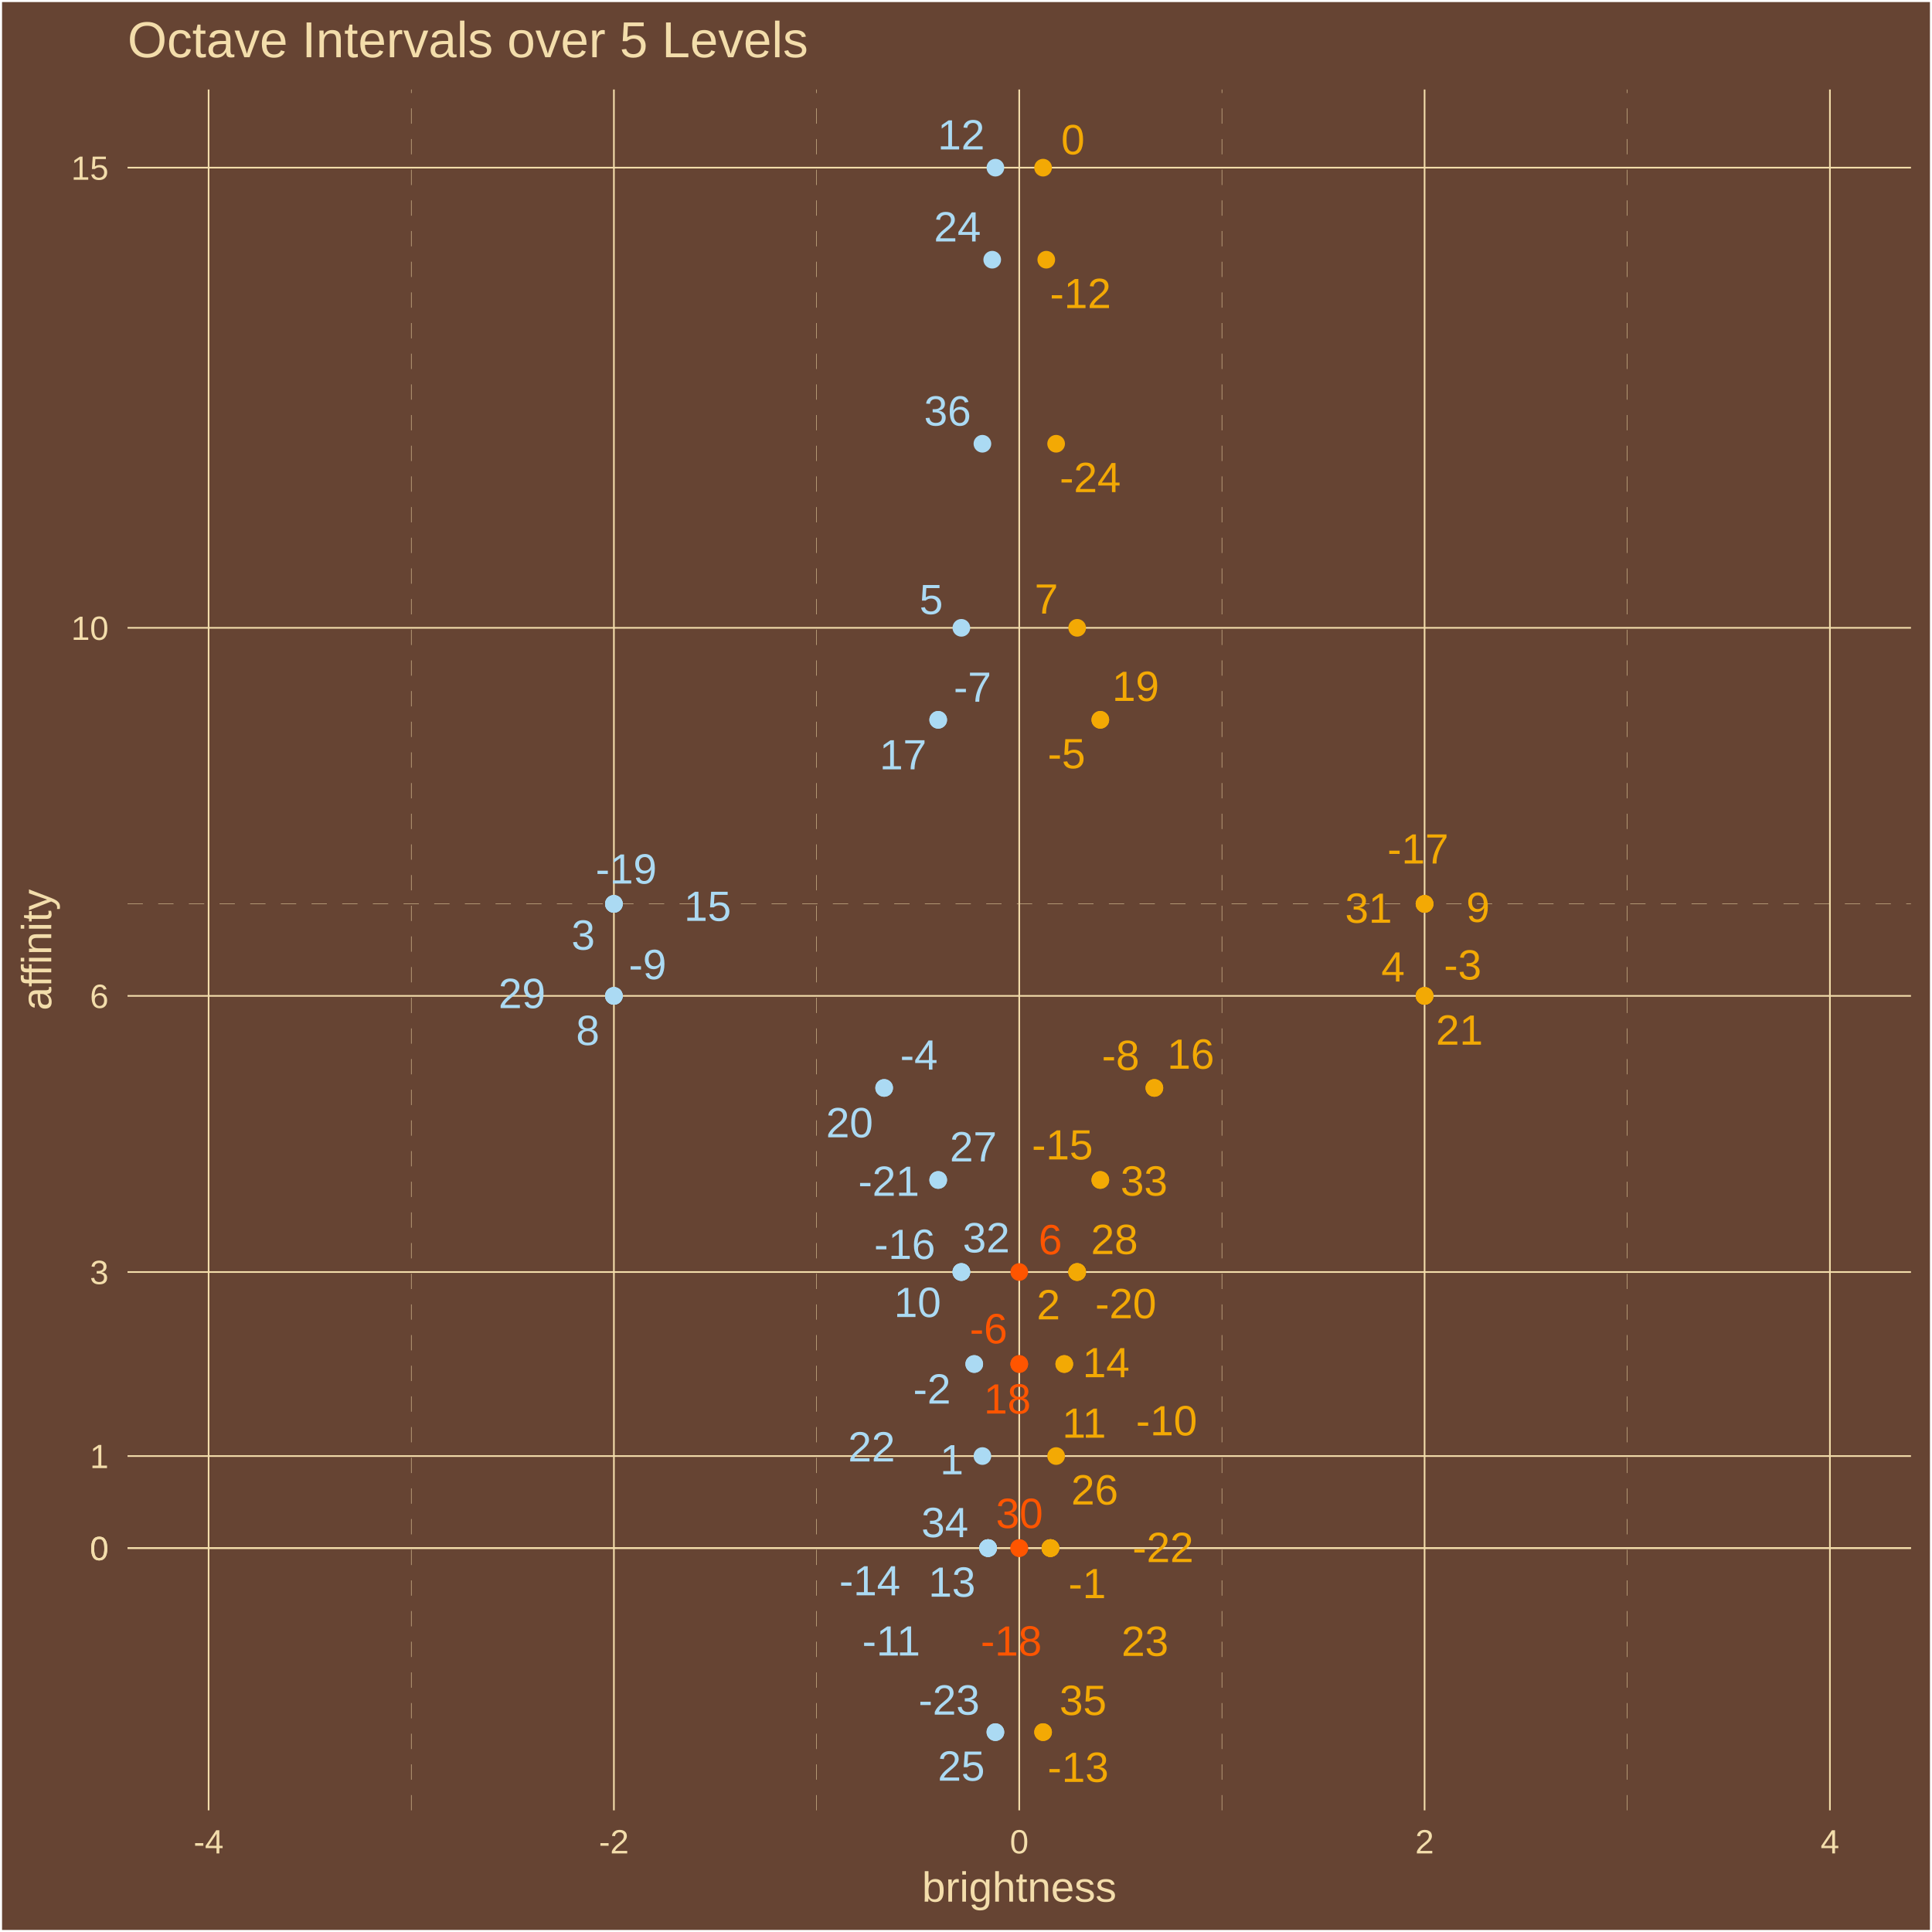
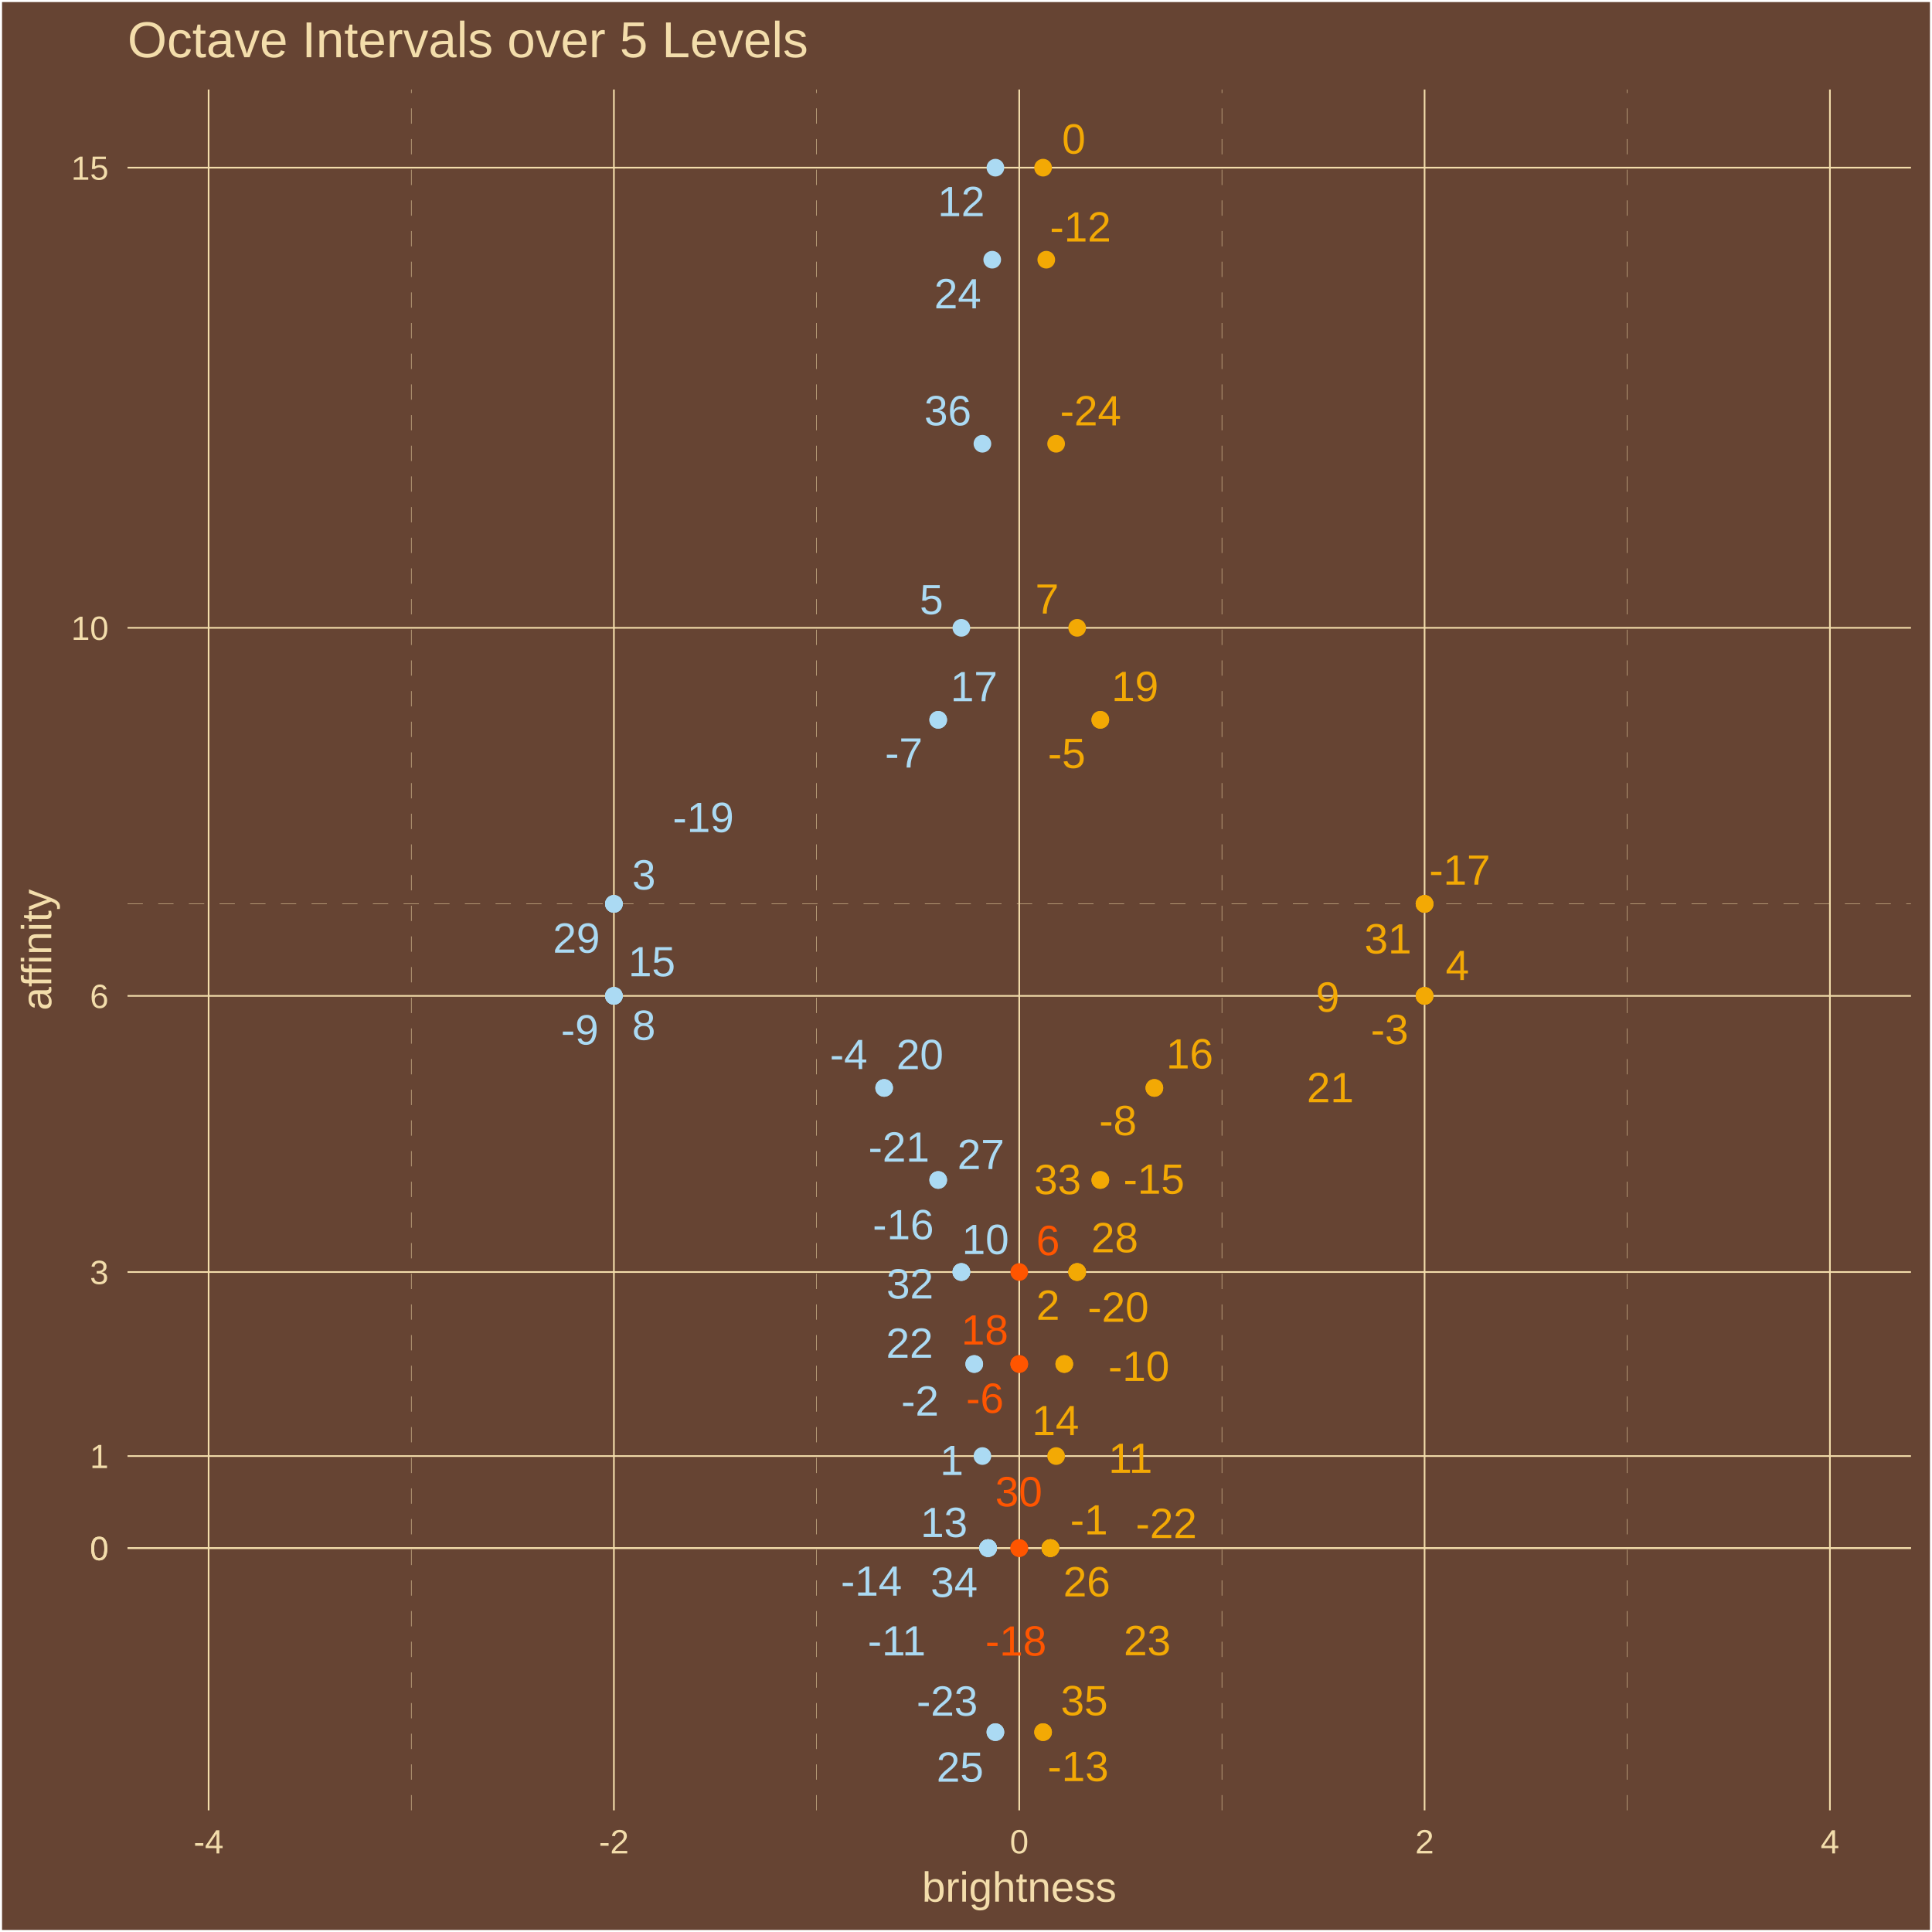
<svg xmlns="http://www.w3.org/2000/svg" class="svglite" width="504.00pt" height="504.00pt" viewBox="0 0 504.00 504.00">
  <defs>
    <style type="text/css">
    .svglite line, .svglite polyline, .svglite polygon, .svglite path, .svglite rect, .svglite circle {
      fill: none;
      stroke: #000000;
      stroke-linecap: round;
      stroke-linejoin: round;
      stroke-miterlimit: 10.00;
    }
    .svglite text {
      white-space: pre;
    }
  </style>
  </defs>
  <rect width="100%" height="100%" style="stroke: none; fill: #664433;" />
  <defs>
    <clipPath id="cpMC4wMHw1MDQuMDB8MC4wMHw1MDQuMDA=">
      <rect x="0.00" y="0.00" width="504.00" height="504.00" />
    </clipPath>
  </defs>
  <g clip-path="url(#cpMC4wMHw1MDQuMDB8MC4wMHw1MDQuMDA=)">
    <rect x="0.00" y="0" width="504.00" height="504.00" style="stroke-width: 1.07; stroke: #FFFFFF; fill: #664433;" />
  </g>
  <defs>
    <clipPath id="cpMzMuMjd8NDk4LjUyfDIzLjM0fDQ3Mi4yNw==">
      <rect x="33.27" y="23.34" width="465.25" height="448.93" />
    </clipPath>
  </defs>
  <g clip-path="url(#cpMzMuMjd8NDk4LjUyfDIzLjM0fDQ3Mi4yNw==)">
    <rect x="33.27" y="23.34" width="465.25" height="448.93" style="stroke-width: 1.07; stroke: none; fill: #664433;" />
    <polyline points="33.27,235.80 498.52,235.80 " style="stroke-width: 0.11; stroke: #F3DDAB; stroke-dasharray: 4.00,4.00; stroke-linecap: butt;" />
    <polyline points="107.29,472.27 107.29,23.34 " style="stroke-width: 0.11; stroke: #F3DDAB; stroke-dasharray: 4.00,4.00; stroke-linecap: butt;" />
    <polyline points="213.02,472.27 213.02,23.34 " style="stroke-width: 0.11; stroke: #F3DDAB; stroke-dasharray: 4.00,4.00; stroke-linecap: butt;" />
    <polyline points="318.76,472.27 318.76,23.34 " style="stroke-width: 0.11; stroke: #F3DDAB; stroke-dasharray: 4.00,4.00; stroke-linecap: butt;" />
    <polyline points="424.50,472.27 424.50,23.34 " style="stroke-width: 0.11; stroke: #F3DDAB; stroke-dasharray: 4.00,4.00; stroke-linecap: butt;" />
    <polyline points="33.27,403.85 498.52,403.85 " style="stroke-width: 0.43; stroke: #F3DDAB; stroke-linecap: butt;" />
    <polyline points="33.27,403.85 498.52,403.85 " style="stroke-width: 0.43; stroke: #F3DDAB; stroke-linecap: butt;" />
    <polyline points="33.27,379.84 498.52,379.84 " style="stroke-width: 0.43; stroke: #F3DDAB; stroke-linecap: butt;" />
    <polyline points="33.27,331.83 498.52,331.83 " style="stroke-width: 0.43; stroke: #F3DDAB; stroke-linecap: butt;" />
    <polyline points="33.27,259.80 498.52,259.80 " style="stroke-width: 0.43; stroke: #F3DDAB; stroke-linecap: butt;" />
    <polyline points="33.27,163.78 498.52,163.78 " style="stroke-width: 0.43; stroke: #F3DDAB; stroke-linecap: butt;" />
    <polyline points="33.27,43.74 498.52,43.74 " style="stroke-width: 0.43; stroke: #F3DDAB; stroke-linecap: butt;" />
    <polyline points="54.42,472.27 54.42,23.34 " style="stroke-width: 0.43; stroke: #F3DDAB; stroke-linecap: butt;" />
    <polyline points="160.15,472.27 160.15,23.34 " style="stroke-width: 0.43; stroke: #F3DDAB; stroke-linecap: butt;" />
    <polyline points="265.89,472.27 265.89,23.34 " style="stroke-width: 0.43; stroke: #F3DDAB; stroke-linecap: butt;" />
    <polyline points="371.63,472.27 371.63,23.34 " style="stroke-width: 0.43; stroke: #F3DDAB; stroke-linecap: butt;" />
    <polyline points="477.37,472.27 477.37,23.34 " style="stroke-width: 0.43; stroke: #F3DDAB; stroke-linecap: butt;" />
    <circle cx="275.51" cy="115.76" r="1.95" style="stroke-width: 0.71; stroke: #F3A904; fill: #F3A904;" />
    <circle cx="259.67" cy="451.86" r="1.95" style="stroke-width: 0.71; stroke: #ABDAF3; fill: #ABDAF3;" />
    <circle cx="274.03" cy="403.85" r="1.95" style="stroke-width: 0.71; stroke: #F3A904; fill: #F3A904;" />
    <circle cx="244.75" cy="307.82" r="1.95" style="stroke-width: 0.71; stroke: #ABDAF3; fill: #ABDAF3;" />
    <circle cx="281.00" cy="331.83" r="1.95" style="stroke-width: 0.71; stroke: #F3A904; fill: #F3A904;" />
    <circle cx="160.15" cy="235.80" r="1.95" style="stroke-width: 0.71; stroke: #ABDAF3; fill: #ABDAF3;" />
    <circle cx="265.89" cy="403.85" r="1.95" style="stroke-width: 0.71; stroke: #FF5500; fill: #FF5500;" />
    <circle cx="371.63" cy="235.80" r="1.95" style="stroke-width: 0.71; stroke: #F3A904; fill: #F3A904;" />
    <circle cx="250.79" cy="331.83" r="1.95" style="stroke-width: 0.71; stroke: #ABDAF3; fill: #ABDAF3;" />
    <circle cx="287.04" cy="307.82" r="1.95" style="stroke-width: 0.71; stroke: #F3A904; fill: #F3A904;" />
    <circle cx="257.76" cy="403.85" r="1.95" style="stroke-width: 0.71; stroke: #ABDAF3; fill: #ABDAF3;" />
    <circle cx="272.11" cy="451.86" r="1.95" style="stroke-width: 0.71; stroke: #F3A904; fill: #F3A904;" />
    <circle cx="272.94" cy="67.75" r="1.95" style="stroke-width: 0.71; stroke: #F3A904; fill: #F3A904;" />
    <circle cx="257.76" cy="403.85" r="1.95" style="stroke-width: 0.71; stroke: #ABDAF3; fill: #ABDAF3;" />
    <circle cx="277.64" cy="355.83" r="1.95" style="stroke-width: 0.71; stroke: #F3A904; fill: #F3A904;" />
    <circle cx="160.15" cy="259.80" r="1.95" style="stroke-width: 0.71; stroke: #ABDAF3; fill: #ABDAF3;" />
    <circle cx="301.14" cy="283.81" r="1.95" style="stroke-width: 0.71; stroke: #F3A904; fill: #F3A904;" />
    <circle cx="244.75" cy="187.78" r="1.95" style="stroke-width: 0.71; stroke: #ABDAF3; fill: #ABDAF3;" />
    <circle cx="265.89" cy="355.83" r="1.95" style="stroke-width: 0.71; stroke: #FF5500; fill: #FF5500;" />
    <circle cx="287.04" cy="187.78" r="1.95" style="stroke-width: 0.71; stroke: #F3A904; fill: #F3A904;" />
    <circle cx="230.65" cy="283.81" r="1.95" style="stroke-width: 0.71; stroke: #ABDAF3; fill: #ABDAF3;" />
    <circle cx="371.63" cy="259.80" r="1.95" style="stroke-width: 0.71; stroke: #F3A904; fill: #F3A904;" />
    <circle cx="254.15" cy="355.83" r="1.95" style="stroke-width: 0.71; stroke: #ABDAF3; fill: #ABDAF3;" />
    <circle cx="274.03" cy="403.85" r="1.95" style="stroke-width: 0.71; stroke: #F3A904; fill: #F3A904;" />
    <circle cx="272.11" cy="43.74" r="1.95" style="stroke-width: 0.71; stroke: #F3A904; fill: #F3A904;" />
    <circle cx="256.28" cy="379.84" r="1.95" style="stroke-width: 0.71; stroke: #ABDAF3; fill: #ABDAF3;" />
    <circle cx="281.00" cy="331.83" r="1.95" style="stroke-width: 0.71; stroke: #F3A904; fill: #F3A904;" />
    <circle cx="160.15" cy="235.80" r="1.95" style="stroke-width: 0.71; stroke: #ABDAF3; fill: #ABDAF3;" />
    <circle cx="371.63" cy="259.80" r="1.95" style="stroke-width: 0.71; stroke: #F3A904; fill: #F3A904;" />
    <circle cx="250.79" cy="163.78" r="1.95" style="stroke-width: 0.71; stroke: #ABDAF3; fill: #ABDAF3;" />
    <circle cx="265.89" cy="331.83" r="1.95" style="stroke-width: 0.71; stroke: #FF5500; fill: #FF5500;" />
    <circle cx="281.00" cy="163.78" r="1.95" style="stroke-width: 0.71; stroke: #F3A904; fill: #F3A904;" />
    <circle cx="160.15" cy="259.80" r="1.95" style="stroke-width: 0.71; stroke: #ABDAF3; fill: #ABDAF3;" />
    <circle cx="371.63" cy="235.80" r="1.95" style="stroke-width: 0.71; stroke: #F3A904; fill: #F3A904;" />
    <circle cx="250.79" cy="331.83" r="1.95" style="stroke-width: 0.71; stroke: #ABDAF3; fill: #ABDAF3;" />
    <circle cx="275.51" cy="379.84" r="1.95" style="stroke-width: 0.71; stroke: #F3A904; fill: #F3A904;" />
    <circle cx="259.67" cy="43.74" r="1.95" style="stroke-width: 0.71; stroke: #ABDAF3; fill: #ABDAF3;" />
    <circle cx="257.76" cy="403.85" r="1.95" style="stroke-width: 0.71; stroke: #ABDAF3; fill: #ABDAF3;" />
    <circle cx="277.64" cy="355.83" r="1.95" style="stroke-width: 0.71; stroke: #F3A904; fill: #F3A904;" />
    <circle cx="160.15" cy="259.80" r="1.95" style="stroke-width: 0.71; stroke: #ABDAF3; fill: #ABDAF3;" />
    <circle cx="301.14" cy="283.81" r="1.95" style="stroke-width: 0.71; stroke: #F3A904; fill: #F3A904;" />
    <circle cx="244.75" cy="187.78" r="1.95" style="stroke-width: 0.71; stroke: #ABDAF3; fill: #ABDAF3;" />
    <circle cx="265.89" cy="355.83" r="1.95" style="stroke-width: 0.71; stroke: #FF5500; fill: #FF5500;" />
    <circle cx="287.04" cy="187.78" r="1.95" style="stroke-width: 0.71; stroke: #F3A904; fill: #F3A904;" />
    <circle cx="230.65" cy="283.81" r="1.95" style="stroke-width: 0.71; stroke: #ABDAF3; fill: #ABDAF3;" />
    <circle cx="371.63" cy="259.80" r="1.95" style="stroke-width: 0.71; stroke: #F3A904; fill: #F3A904;" />
    <circle cx="254.15" cy="355.83" r="1.95" style="stroke-width: 0.71; stroke: #ABDAF3; fill: #ABDAF3;" />
    <circle cx="274.03" cy="403.85" r="1.95" style="stroke-width: 0.71; stroke: #F3A904; fill: #F3A904;" />
    <circle cx="258.84" cy="67.75" r="1.95" style="stroke-width: 0.71; stroke: #ABDAF3; fill: #ABDAF3;" />
    <circle cx="259.67" cy="451.86" r="1.95" style="stroke-width: 0.71; stroke: #ABDAF3; fill: #ABDAF3;" />
    <circle cx="274.03" cy="403.85" r="1.95" style="stroke-width: 0.71; stroke: #F3A904; fill: #F3A904;" />
    <circle cx="244.75" cy="307.82" r="1.95" style="stroke-width: 0.71; stroke: #ABDAF3; fill: #ABDAF3;" />
    <circle cx="281.00" cy="331.83" r="1.95" style="stroke-width: 0.71; stroke: #F3A904; fill: #F3A904;" />
    <circle cx="160.15" cy="235.80" r="1.95" style="stroke-width: 0.71; stroke: #ABDAF3; fill: #ABDAF3;" />
    <circle cx="265.89" cy="403.85" r="1.95" style="stroke-width: 0.71; stroke: #FF5500; fill: #FF5500;" />
    <circle cx="371.63" cy="235.80" r="1.95" style="stroke-width: 0.71; stroke: #F3A904; fill: #F3A904;" />
    <circle cx="250.79" cy="331.83" r="1.95" style="stroke-width: 0.71; stroke: #ABDAF3; fill: #ABDAF3;" />
    <circle cx="287.04" cy="307.82" r="1.95" style="stroke-width: 0.71; stroke: #F3A904; fill: #F3A904;" />
    <circle cx="257.76" cy="403.85" r="1.95" style="stroke-width: 0.71; stroke: #ABDAF3; fill: #ABDAF3;" />
    <circle cx="272.11" cy="451.86" r="1.95" style="stroke-width: 0.71; stroke: #F3A904; fill: #F3A904;" />
    <circle cx="256.28" cy="115.76" r="1.95" style="stroke-width: 0.71; stroke: #ABDAF3; fill: #ABDAF3;" />
-     <line x1="293.63" y1="403.54" x2="275.17" y2="403.83" style="stroke-width: 1.07; stroke: none;" />
-     <line x1="263.82" y1="422.18" x2="265.77" y2="404.94" style="stroke-width: 1.07; stroke: none;" />
-     <line x1="369.94" y1="227.07" x2="371.42" y2="234.71" style="stroke-width: 1.07; stroke: none;" />
-     <line x1="236.68" y1="411.83" x2="256.70" y2="404.25" style="stroke-width: 1.07; stroke: none;" />
-     <line x1="242.27" y1="426.97" x2="257.14" y2="404.77" style="stroke-width: 1.07; stroke: none;" />
-     <line x1="294.55" y1="369.61" x2="278.52" y2="356.54" style="stroke-width: 1.07; stroke: none;" />
-     <line x1="380.70" y1="236.55" x2="372.77" y2="235.89" style="stroke-width: 1.07; stroke: none;" />
-     <line x1="176.66" y1="237.20" x2="160.81" y2="258.90" style="stroke-width: 1.07; stroke: none;" />
-     <line x1="235.31" y1="376.46" x2="253.39" y2="356.66" style="stroke-width: 1.07; stroke: none;" />
-     <line x1="290.75" y1="427.12" x2="274.68" y2="404.75" style="stroke-width: 1.07; stroke: none;" />
-     <line x1="283.14" y1="394.28" x2="274.80" y2="403.04" style="stroke-width: 1.07; stroke: none;" />
-     <line x1="144.10" y1="258.08" x2="159.50" y2="236.70" style="stroke-width: 1.07; stroke: none;" />
-     <text x="284.41" y="128.38" text-anchor="middle" style="font-size: 11.04px;fill: #F3A904; font-family: &quot;Arial&quot;;" textLength="15.94px" lengthAdjust="spacingAndGlyphs">-24</text>
-     <text x="247.59" y="447.30" text-anchor="middle" style="font-size: 11.04px;fill: #ABDAF3; font-family: &quot;Arial&quot;;" textLength="15.94px" lengthAdjust="spacingAndGlyphs">-23</text>
-     <text x="303.40" y="407.50" text-anchor="middle" style="font-size: 11.04px;fill: #F3A904; font-family: &quot;Arial&quot;;" textLength="15.94px" lengthAdjust="spacingAndGlyphs">-22</text>
-     <text x="231.86" y="311.96" text-anchor="middle" style="font-size: 11.04px;fill: #ABDAF3; font-family: &quot;Arial&quot;;" textLength="15.94px" lengthAdjust="spacingAndGlyphs">-21</text>
-     <text x="293.68" y="343.89" text-anchor="middle" style="font-size: 11.04px;fill: #F3A904; font-family: &quot;Arial&quot;;" textLength="15.94px" lengthAdjust="spacingAndGlyphs">-20</text>
-     <text x="163.36" y="230.50" text-anchor="middle" style="font-size: 11.04px;fill: #ABDAF3; font-family: &quot;Arial&quot;;" textLength="15.94px" lengthAdjust="spacingAndGlyphs">-19</text>
-     <text x="263.81" y="431.90" text-anchor="middle" style="font-size: 11.04px;fill: #FF5500; font-family: &quot;Arial&quot;;" textLength="15.94px" lengthAdjust="spacingAndGlyphs">-18</text>
-     <text x="369.91" y="225.27" text-anchor="middle" style="font-size: 11.04px;fill: #F3A904; font-family: &quot;Arial&quot;;" textLength="15.94px" lengthAdjust="spacingAndGlyphs">-17</text>
-     <text x="236.02" y="328.42" text-anchor="middle" style="font-size: 11.04px;fill: #ABDAF3; font-family: &quot;Arial&quot;;" textLength="15.94px" lengthAdjust="spacingAndGlyphs">-16</text>
-     <text x="277.15" y="302.46" text-anchor="middle" style="font-size: 11.04px;fill: #F3A904; font-family: &quot;Arial&quot;;" textLength="15.94px" lengthAdjust="spacingAndGlyphs">-15</text>
-     <text x="226.91" y="416.17" text-anchor="middle" style="font-size: 11.04px;fill: #ABDAF3; font-family: &quot;Arial&quot;;" textLength="15.94px" lengthAdjust="spacingAndGlyphs">-14</text>
-     <text x="281.25" y="464.84" text-anchor="middle" style="font-size: 11.04px;fill: #F3A904; font-family: &quot;Arial&quot;;" textLength="15.94px" lengthAdjust="spacingAndGlyphs">-13</text>
-     <text x="281.87" y="80.37" text-anchor="middle" style="font-size: 11.04px;fill: #F3A904; font-family: &quot;Arial&quot;;" textLength="15.94px" lengthAdjust="spacingAndGlyphs">-12</text>
-     <text x="232.50" y="431.88" text-anchor="middle" style="font-size: 11.04px;fill: #ABDAF3; font-family: &quot;Arial&quot;;" textLength="15.94px" lengthAdjust="spacingAndGlyphs">-11</text>
-     <text x="304.32" y="374.44" text-anchor="middle" style="font-size: 11.04px;fill: #F3A904; font-family: &quot;Arial&quot;;" textLength="15.94px" lengthAdjust="spacingAndGlyphs">-10</text>
-     <text x="168.94" y="255.43" text-anchor="middle" style="font-size: 11.04px;fill: #ABDAF3; font-family: &quot;Arial&quot;;" textLength="9.81px" lengthAdjust="spacingAndGlyphs">-9</text>
-     <text x="292.34" y="279.13" text-anchor="middle" style="font-size: 11.04px;fill: #F3A904; font-family: &quot;Arial&quot;;" textLength="9.81px" lengthAdjust="spacingAndGlyphs">-8</text>
-     <text x="253.70" y="183.07" text-anchor="middle" style="font-size: 11.04px;fill: #ABDAF3; font-family: &quot;Arial&quot;;" textLength="9.81px" lengthAdjust="spacingAndGlyphs">-7</text>
-     <text x="257.89" y="350.44" text-anchor="middle" style="font-size: 11.04px;fill: #FF5500; font-family: &quot;Arial&quot;;" textLength="9.81px" lengthAdjust="spacingAndGlyphs">-6</text>
-     <text x="278.22" y="200.42" text-anchor="middle" style="font-size: 11.04px;fill: #F3A904; font-family: &quot;Arial&quot;;" textLength="9.81px" lengthAdjust="spacingAndGlyphs">-5</text>
-     <text x="239.73" y="279.02" text-anchor="middle" style="font-size: 11.04px;fill: #ABDAF3; font-family: &quot;Arial&quot;;" textLength="9.81px" lengthAdjust="spacingAndGlyphs">-4</text>
-     <text x="381.57" y="255.53" text-anchor="middle" style="font-size: 11.04px;fill: #F3A904; font-family: &quot;Arial&quot;;" textLength="9.81px" lengthAdjust="spacingAndGlyphs">-3</text>
-     <text x="243.13" y="366.16" text-anchor="middle" style="font-size: 11.04px;fill: #ABDAF3; font-family: &quot;Arial&quot;;" textLength="9.81px" lengthAdjust="spacingAndGlyphs">-2</text>
-     <text x="283.62" y="416.91" text-anchor="middle" style="font-size: 11.04px;fill: #F3A904; font-family: &quot;Arial&quot;;" textLength="9.81px" lengthAdjust="spacingAndGlyphs">-1</text>
-     <text x="279.89" y="40.25" text-anchor="middle" style="font-size: 11.04px;fill: #F3A904; font-family: &quot;Arial&quot;;" textLength="6.13px" lengthAdjust="spacingAndGlyphs">0</text>
-     <text x="248.29" y="384.59" text-anchor="middle" style="font-size: 11.04px;fill: #ABDAF3; font-family: &quot;Arial&quot;;" textLength="6.13px" lengthAdjust="spacingAndGlyphs">1</text>
-     <text x="273.51" y="344.18" text-anchor="middle" style="font-size: 11.04px;fill: #F3A904; font-family: &quot;Arial&quot;;" textLength="6.13px" lengthAdjust="spacingAndGlyphs">2</text>
-     <text x="152.14" y="247.75" text-anchor="middle" style="font-size: 11.04px;fill: #ABDAF3; font-family: &quot;Arial&quot;;" textLength="6.13px" lengthAdjust="spacingAndGlyphs">3</text>
-     <text x="363.40" y="256.06" text-anchor="middle" style="font-size: 11.04px;fill: #F3A904; font-family: &quot;Arial&quot;;" textLength="6.13px" lengthAdjust="spacingAndGlyphs">4</text>
-     <text x="242.92" y="160.20" text-anchor="middle" style="font-size: 11.04px;fill: #ABDAF3; font-family: &quot;Arial&quot;;" textLength="6.13px" lengthAdjust="spacingAndGlyphs">5</text>
-     <text x="273.99" y="327.20" text-anchor="middle" style="font-size: 11.04px;fill: #FF5500; font-family: &quot;Arial&quot;;" textLength="6.13px" lengthAdjust="spacingAndGlyphs">6</text>
-     <text x="272.96" y="160.07" text-anchor="middle" style="font-size: 11.04px;fill: #F3A904; font-family: &quot;Arial&quot;;" textLength="6.13px" lengthAdjust="spacingAndGlyphs">7</text>
-     <text x="153.33" y="272.62" text-anchor="middle" style="font-size: 11.04px;fill: #ABDAF3; font-family: &quot;Arial&quot;;" textLength="6.13px" lengthAdjust="spacingAndGlyphs">8</text>
-     <text x="385.57" y="240.51" text-anchor="middle" style="font-size: 11.04px;fill: #F3A904; font-family: &quot;Arial&quot;;" textLength="6.13px" lengthAdjust="spacingAndGlyphs">9</text>
-     <text x="239.35" y="343.56" text-anchor="middle" style="font-size: 11.04px;fill: #ABDAF3; font-family: &quot;Arial&quot;;" textLength="12.27px" lengthAdjust="spacingAndGlyphs">10</text>
-     <text x="282.82" y="375.06" text-anchor="middle" style="font-size: 11.04px;fill: #F3A904; font-family: &quot;Arial&quot;;" textLength="12.27px" lengthAdjust="spacingAndGlyphs">11</text>
-     <text x="250.74" y="38.99" text-anchor="middle" style="font-size: 11.04px;fill: #ABDAF3; font-family: &quot;Arial&quot;;" textLength="12.27px" lengthAdjust="spacingAndGlyphs">12</text>
-     <text x="248.34" y="416.53" text-anchor="middle" style="font-size: 11.04px;fill: #ABDAF3; font-family: &quot;Arial&quot;;" textLength="12.27px" lengthAdjust="spacingAndGlyphs">13</text>
-     <text x="288.55" y="359.27" text-anchor="middle" style="font-size: 11.04px;fill: #F3A904; font-family: &quot;Arial&quot;;" textLength="12.27px" lengthAdjust="spacingAndGlyphs">14</text>
-     <text x="184.59" y="240.23" text-anchor="middle" style="font-size: 11.04px;fill: #ABDAF3; font-family: &quot;Arial&quot;;" textLength="12.27px" lengthAdjust="spacingAndGlyphs">15</text>
-     <text x="310.63" y="278.80" text-anchor="middle" style="font-size: 11.04px;fill: #F3A904; font-family: &quot;Arial&quot;;" textLength="12.27px" lengthAdjust="spacingAndGlyphs">16</text>
-     <text x="235.58" y="200.70" text-anchor="middle" style="font-size: 11.04px;fill: #ABDAF3; font-family: &quot;Arial&quot;;" textLength="12.27px" lengthAdjust="spacingAndGlyphs">17</text>
-     <text x="262.80" y="368.76" text-anchor="middle" style="font-size: 11.04px;fill: #FF5500; font-family: &quot;Arial&quot;;" textLength="12.27px" lengthAdjust="spacingAndGlyphs">18</text>
-     <text x="296.25" y="182.85" text-anchor="middle" style="font-size: 11.04px;fill: #F3A904; font-family: &quot;Arial&quot;;" textLength="12.27px" lengthAdjust="spacingAndGlyphs">19</text>
-     <text x="221.62" y="296.69" text-anchor="middle" style="font-size: 11.04px;fill: #ABDAF3; font-family: &quot;Arial&quot;;" textLength="12.27px" lengthAdjust="spacingAndGlyphs">20</text>
-     <text x="380.72" y="272.52" text-anchor="middle" style="font-size: 11.04px;fill: #F3A904; font-family: &quot;Arial&quot;;" textLength="12.27px" lengthAdjust="spacingAndGlyphs">21</text>
-     <text x="227.37" y="381.25" text-anchor="middle" style="font-size: 11.04px;fill: #ABDAF3; font-family: &quot;Arial&quot;;" textLength="12.27px" lengthAdjust="spacingAndGlyphs">22</text>
-     <text x="298.69" y="431.98" text-anchor="middle" style="font-size: 11.04px;fill: #F3A904; font-family: &quot;Arial&quot;;" textLength="12.27px" lengthAdjust="spacingAndGlyphs">23</text>
-     <text x="249.76" y="62.99" text-anchor="middle" style="font-size: 11.04px;fill: #ABDAF3; font-family: &quot;Arial&quot;;" textLength="12.27px" lengthAdjust="spacingAndGlyphs">24</text>
-     <text x="250.76" y="464.52" text-anchor="middle" style="font-size: 11.04px;fill: #ABDAF3; font-family: &quot;Arial&quot;;" textLength="12.27px" lengthAdjust="spacingAndGlyphs">25</text>
-     <text x="285.57" y="392.48" text-anchor="middle" style="font-size: 11.04px;fill: #F3A904; font-family: &quot;Arial&quot;;" textLength="12.27px" lengthAdjust="spacingAndGlyphs">26</text>
-     <text x="253.90" y="302.98" text-anchor="middle" style="font-size: 11.04px;fill: #ABDAF3; font-family: &quot;Arial&quot;;" textLength="12.27px" lengthAdjust="spacingAndGlyphs">27</text>
-     <text x="290.72" y="327.14" text-anchor="middle" style="font-size: 11.04px;fill: #F3A904; font-family: &quot;Arial&quot;;" textLength="12.27px" lengthAdjust="spacingAndGlyphs">28</text>
-     <text x="136.17" y="262.98" text-anchor="middle" style="font-size: 11.04px;fill: #ABDAF3; font-family: &quot;Arial&quot;;" textLength="12.27px" lengthAdjust="spacingAndGlyphs">29</text>
-     <text x="265.94" y="398.61" text-anchor="middle" style="font-size: 11.04px;fill: #FF5500; font-family: &quot;Arial&quot;;" textLength="12.27px" lengthAdjust="spacingAndGlyphs">30</text>
-     <text x="357.02" y="240.73" text-anchor="middle" style="font-size: 11.04px;fill: #F3A904; font-family: &quot;Arial&quot;;" textLength="12.27px" lengthAdjust="spacingAndGlyphs">31</text>
-     <text x="257.28" y="326.70" text-anchor="middle" style="font-size: 11.04px;fill: #ABDAF3; font-family: &quot;Arial&quot;;" textLength="12.27px" lengthAdjust="spacingAndGlyphs">32</text>
-     <text x="298.44" y="311.90" text-anchor="middle" style="font-size: 11.04px;fill: #F3A904; font-family: &quot;Arial&quot;;" textLength="12.27px" lengthAdjust="spacingAndGlyphs">33</text>
-     <text x="246.49" y="400.99" text-anchor="middle" style="font-size: 11.04px;fill: #ABDAF3; font-family: &quot;Arial&quot;;" textLength="12.27px" lengthAdjust="spacingAndGlyphs">34</text>
-     <text x="282.53" y="447.38" text-anchor="middle" style="font-size: 11.04px;fill: #F3A904; font-family: &quot;Arial&quot;;" textLength="12.27px" lengthAdjust="spacingAndGlyphs">35</text>
-     <text x="247.19" y="111.02" text-anchor="middle" style="font-size: 11.04px;fill: #ABDAF3; font-family: &quot;Arial&quot;;" textLength="12.27px" lengthAdjust="spacingAndGlyphs">36</text>
+     <line x1="294.48" y1="397.56" x2="275.12" y2="403.51" style="stroke-width: 1.07; stroke: none;" />
+     <line x1="173.70" y1="214.15" x2="160.74" y2="234.85" style="stroke-width: 1.07; stroke: none;" />
+     <line x1="265.03" y1="422.18" x2="265.84" y2="404.95" style="stroke-width: 1.07; stroke: none;" />
+     <line x1="245.41" y1="321.47" x2="250.28" y2="330.84" style="stroke-width: 1.07; stroke: none;" />
+     <line x1="237.09" y1="411.90" x2="256.70" y2="404.26" style="stroke-width: 1.07; stroke: none;" />
+     <line x1="243.70" y1="426.90" x2="257.18" y2="404.80" style="stroke-width: 1.07; stroke: none;" />
+     <line x1="287.32" y1="356.28" x2="278.78" y2="355.89" style="stroke-width: 1.07; stroke: none;" />
+     <line x1="246.70" y1="363.49" x2="253.36" y2="356.64" style="stroke-width: 1.07; stroke: none;" />
+     <line x1="346.93" y1="254.21" x2="370.73" y2="236.47" style="stroke-width: 1.07; stroke: none;" />
+     <line x1="286.97" y1="380.27" x2="276.65" y2="379.88" style="stroke-width: 1.07; stroke: none;" />
+     <line x1="275.43" y1="364.67" x2="277.38" y2="356.90" style="stroke-width: 1.07; stroke: none;" />
+     <line x1="354.97" y1="282.66" x2="370.98" y2="260.71" style="stroke-width: 1.07; stroke: none;" />
+     <line x1="245.22" y1="351.14" x2="253.14" y2="355.31" style="stroke-width: 1.07; stroke: none;" />
+     <line x1="291.35" y1="426.96" x2="274.70" y2="404.74" style="stroke-width: 1.07; stroke: none;" />
+     <line x1="265.76" y1="394.76" x2="265.88" y2="402.74" style="stroke-width: 1.07; stroke: none;" />
+     <text x="284.52" y="110.98" text-anchor="middle" style="font-size: 11.04px;fill: #F3A904; font-family: &quot;Arial&quot;;" textLength="15.94px" lengthAdjust="spacingAndGlyphs">-24</text>
+     <text x="247.09" y="447.57" text-anchor="middle" style="font-size: 11.04px;fill: #ABDAF3; font-family: &quot;Arial&quot;;" textLength="15.94px" lengthAdjust="spacingAndGlyphs">-23</text>
+     <text x="304.25" y="401.23" text-anchor="middle" style="font-size: 11.04px;fill: #F3A904; font-family: &quot;Arial&quot;;" textLength="15.94px" lengthAdjust="spacingAndGlyphs">-22</text>
+     <text x="234.50" y="303.04" text-anchor="middle" style="font-size: 11.04px;fill: #ABDAF3; font-family: &quot;Arial&quot;;" textLength="15.94px" lengthAdjust="spacingAndGlyphs">-21</text>
+     <text x="291.71" y="344.81" text-anchor="middle" style="font-size: 11.04px;fill: #F3A904; font-family: &quot;Arial&quot;;" textLength="15.94px" lengthAdjust="spacingAndGlyphs">-20</text>
+     <text x="183.47" y="217.06" text-anchor="middle" style="font-size: 11.04px;fill: #ABDAF3; font-family: &quot;Arial&quot;;" textLength="15.94px" lengthAdjust="spacingAndGlyphs">-19</text>
+     <text x="265.03" y="431.90" text-anchor="middle" style="font-size: 11.04px;fill: #FF5500; font-family: &quot;Arial&quot;;" textLength="15.94px" lengthAdjust="spacingAndGlyphs">-18</text>
+     <text x="380.81" y="230.77" text-anchor="middle" style="font-size: 11.04px;fill: #F3A904; font-family: &quot;Arial&quot;;" textLength="15.94px" lengthAdjust="spacingAndGlyphs">-17</text>
+     <text x="235.64" y="323.29" text-anchor="middle" style="font-size: 11.04px;fill: #ABDAF3; font-family: &quot;Arial&quot;;" textLength="15.94px" lengthAdjust="spacingAndGlyphs">-16</text>
+     <text x="301.03" y="311.41" text-anchor="middle" style="font-size: 11.04px;fill: #F3A904; font-family: &quot;Arial&quot;;" textLength="15.94px" lengthAdjust="spacingAndGlyphs">-15</text>
+     <text x="227.32" y="416.26" text-anchor="middle" style="font-size: 11.04px;fill: #ABDAF3; font-family: &quot;Arial&quot;;" textLength="15.94px" lengthAdjust="spacingAndGlyphs">-14</text>
+     <text x="281.24" y="464.63" text-anchor="middle" style="font-size: 11.04px;fill: #F3A904; font-family: &quot;Arial&quot;;" textLength="15.94px" lengthAdjust="spacingAndGlyphs">-13</text>
+     <text x="281.86" y="63.01" text-anchor="middle" style="font-size: 11.04px;fill: #F3A904; font-family: &quot;Arial&quot;;" textLength="15.94px" lengthAdjust="spacingAndGlyphs">-12</text>
+     <text x="233.93" y="431.86" text-anchor="middle" style="font-size: 11.04px;fill: #ABDAF3; font-family: &quot;Arial&quot;;" textLength="15.94px" lengthAdjust="spacingAndGlyphs">-11</text>
+     <text x="297.09" y="360.24" text-anchor="middle" style="font-size: 11.04px;fill: #F3A904; font-family: &quot;Arial&quot;;" textLength="15.94px" lengthAdjust="spacingAndGlyphs">-10</text>
+     <text x="151.25" y="272.47" text-anchor="middle" style="font-size: 11.04px;fill: #ABDAF3; font-family: &quot;Arial&quot;;" textLength="9.81px" lengthAdjust="spacingAndGlyphs">-9</text>
+     <text x="291.64" y="296.13" text-anchor="middle" style="font-size: 11.04px;fill: #F3A904; font-family: &quot;Arial&quot;;" textLength="9.81px" lengthAdjust="spacingAndGlyphs">-8</text>
+     <text x="235.77" y="200.23" text-anchor="middle" style="font-size: 11.04px;fill: #ABDAF3; font-family: &quot;Arial&quot;;" textLength="9.81px" lengthAdjust="spacingAndGlyphs">-7</text>
+     <text x="256.94" y="368.57" text-anchor="middle" style="font-size: 11.04px;fill: #FF5500; font-family: &quot;Arial&quot;;" textLength="9.81px" lengthAdjust="spacingAndGlyphs">-6</text>
+     <text x="278.26" y="200.35" text-anchor="middle" style="font-size: 11.04px;fill: #F3A904; font-family: &quot;Arial&quot;;" textLength="9.81px" lengthAdjust="spacingAndGlyphs">-5</text>
+     <text x="221.40" y="278.88" text-anchor="middle" style="font-size: 11.04px;fill: #ABDAF3; font-family: &quot;Arial&quot;;" textLength="9.81px" lengthAdjust="spacingAndGlyphs">-4</text>
+     <text x="362.50" y="272.38" text-anchor="middle" style="font-size: 11.04px;fill: #F3A904; font-family: &quot;Arial&quot;;" textLength="9.81px" lengthAdjust="spacingAndGlyphs">-3</text>
+     <text x="240.00" y="369.29" text-anchor="middle" style="font-size: 11.04px;fill: #ABDAF3; font-family: &quot;Arial&quot;;" textLength="9.81px" lengthAdjust="spacingAndGlyphs">-2</text>
+     <text x="284.09" y="400.28" text-anchor="middle" style="font-size: 11.04px;fill: #F3A904; font-family: &quot;Arial&quot;;" textLength="9.81px" lengthAdjust="spacingAndGlyphs">-1</text>
+     <text x="280.11" y="40.07" text-anchor="middle" style="font-size: 11.04px;fill: #F3A904; font-family: &quot;Arial&quot;;" textLength="6.13px" lengthAdjust="spacingAndGlyphs">0</text>
+     <text x="248.28" y="384.78" text-anchor="middle" style="font-size: 11.04px;fill: #ABDAF3; font-family: &quot;Arial&quot;;" textLength="6.13px" lengthAdjust="spacingAndGlyphs">1</text>
+     <text x="273.39" y="344.30" text-anchor="middle" style="font-size: 11.04px;fill: #F3A904; font-family: &quot;Arial&quot;;" textLength="6.13px" lengthAdjust="spacingAndGlyphs">2</text>
+     <text x="167.97" y="232.05" text-anchor="middle" style="font-size: 11.04px;fill: #ABDAF3; font-family: &quot;Arial&quot;;" textLength="6.13px" lengthAdjust="spacingAndGlyphs">3</text>
+     <text x="380.20" y="255.66" text-anchor="middle" style="font-size: 11.04px;fill: #F3A904; font-family: &quot;Arial&quot;;" textLength="6.13px" lengthAdjust="spacingAndGlyphs">4</text>
+     <text x="242.99" y="160.23" text-anchor="middle" style="font-size: 11.04px;fill: #ABDAF3; font-family: &quot;Arial&quot;;" textLength="6.13px" lengthAdjust="spacingAndGlyphs">5</text>
+     <text x="273.39" y="327.42" text-anchor="middle" style="font-size: 11.04px;fill: #FF5500; font-family: &quot;Arial&quot;;" textLength="6.13px" lengthAdjust="spacingAndGlyphs">6</text>
+     <text x="273.14" y="160.07" text-anchor="middle" style="font-size: 11.04px;fill: #F3A904; font-family: &quot;Arial&quot;;" textLength="6.13px" lengthAdjust="spacingAndGlyphs">7</text>
+     <text x="167.95" y="271.27" text-anchor="middle" style="font-size: 11.04px;fill: #ABDAF3; font-family: &quot;Arial&quot;;" textLength="6.13px" lengthAdjust="spacingAndGlyphs">8</text>
+     <text x="346.35" y="263.92" text-anchor="middle" style="font-size: 11.04px;fill: #F3A904; font-family: &quot;Arial&quot;;" textLength="6.13px" lengthAdjust="spacingAndGlyphs">9</text>
+     <text x="257.07" y="327.15" text-anchor="middle" style="font-size: 11.04px;fill: #ABDAF3; font-family: &quot;Arial&quot;;" textLength="12.27px" lengthAdjust="spacingAndGlyphs">10</text>
+     <text x="294.90" y="384.23" text-anchor="middle" style="font-size: 11.04px;fill: #F3A904; font-family: &quot;Arial&quot;;" textLength="12.27px" lengthAdjust="spacingAndGlyphs">11</text>
+     <text x="250.75" y="56.40" text-anchor="middle" style="font-size: 11.04px;fill: #ABDAF3; font-family: &quot;Arial&quot;;" textLength="12.27px" lengthAdjust="spacingAndGlyphs">12</text>
+     <text x="246.27" y="400.97" text-anchor="middle" style="font-size: 11.04px;fill: #ABDAF3; font-family: &quot;Arial&quot;;" textLength="12.27px" lengthAdjust="spacingAndGlyphs">13</text>
+     <text x="275.36" y="374.39" text-anchor="middle" style="font-size: 11.04px;fill: #F3A904; font-family: &quot;Arial&quot;;" textLength="12.27px" lengthAdjust="spacingAndGlyphs">14</text>
+     <text x="170.04" y="254.67" text-anchor="middle" style="font-size: 11.04px;fill: #ABDAF3; font-family: &quot;Arial&quot;;" textLength="12.27px" lengthAdjust="spacingAndGlyphs">15</text>
+     <text x="310.36" y="278.73" text-anchor="middle" style="font-size: 11.04px;fill: #F3A904; font-family: &quot;Arial&quot;;" textLength="12.27px" lengthAdjust="spacingAndGlyphs">16</text>
+     <text x="254.08" y="182.92" text-anchor="middle" style="font-size: 11.04px;fill: #ABDAF3; font-family: &quot;Arial&quot;;" textLength="12.27px" lengthAdjust="spacingAndGlyphs">17</text>
+     <text x="256.91" y="350.75" text-anchor="middle" style="font-size: 11.04px;fill: #FF5500; font-family: &quot;Arial&quot;;" textLength="12.27px" lengthAdjust="spacingAndGlyphs">18</text>
+     <text x="296.08" y="182.88" text-anchor="middle" style="font-size: 11.04px;fill: #F3A904; font-family: &quot;Arial&quot;;" textLength="12.27px" lengthAdjust="spacingAndGlyphs">19</text>
+     <text x="239.97" y="278.91" text-anchor="middle" style="font-size: 11.04px;fill: #ABDAF3; font-family: &quot;Arial&quot;;" textLength="12.27px" lengthAdjust="spacingAndGlyphs">20</text>
+     <text x="347.03" y="287.53" text-anchor="middle" style="font-size: 11.04px;fill: #F3A904; font-family: &quot;Arial&quot;;" textLength="12.27px" lengthAdjust="spacingAndGlyphs">21</text>
+     <text x="237.29" y="354.20" text-anchor="middle" style="font-size: 11.04px;fill: #ABDAF3; font-family: &quot;Arial&quot;;" textLength="12.27px" lengthAdjust="spacingAndGlyphs">22</text>
+     <text x="299.28" y="431.80" text-anchor="middle" style="font-size: 11.04px;fill: #F3A904; font-family: &quot;Arial&quot;;" textLength="12.27px" lengthAdjust="spacingAndGlyphs">23</text>
+     <text x="249.84" y="80.44" text-anchor="middle" style="font-size: 11.04px;fill: #ABDAF3; font-family: &quot;Arial&quot;;" textLength="12.27px" lengthAdjust="spacingAndGlyphs">24</text>
+     <text x="250.44" y="464.80" text-anchor="middle" style="font-size: 11.04px;fill: #ABDAF3; font-family: &quot;Arial&quot;;" textLength="12.27px" lengthAdjust="spacingAndGlyphs">25</text>
+     <text x="283.50" y="416.45" text-anchor="middle" style="font-size: 11.04px;fill: #F3A904; font-family: &quot;Arial&quot;;" textLength="12.27px" lengthAdjust="spacingAndGlyphs">26</text>
+     <text x="255.88" y="304.96" text-anchor="middle" style="font-size: 11.04px;fill: #ABDAF3; font-family: &quot;Arial&quot;;" textLength="12.27px" lengthAdjust="spacingAndGlyphs">27</text>
+     <text x="290.80" y="326.68" text-anchor="middle" style="font-size: 11.04px;fill: #F3A904; font-family: &quot;Arial&quot;;" textLength="12.27px" lengthAdjust="spacingAndGlyphs">28</text>
+     <text x="150.37" y="248.53" text-anchor="middle" style="font-size: 11.04px;fill: #ABDAF3; font-family: &quot;Arial&quot;;" textLength="12.27px" lengthAdjust="spacingAndGlyphs">29</text>
+     <text x="265.76" y="392.96" text-anchor="middle" style="font-size: 11.04px;fill: #FF5500; font-family: &quot;Arial&quot;;" textLength="12.27px" lengthAdjust="spacingAndGlyphs">30</text>
+     <text x="362.08" y="248.73" text-anchor="middle" style="font-size: 11.04px;fill: #F3A904; font-family: &quot;Arial&quot;;" textLength="12.27px" lengthAdjust="spacingAndGlyphs">31</text>
+     <text x="237.38" y="338.74" text-anchor="middle" style="font-size: 11.04px;fill: #ABDAF3; font-family: &quot;Arial&quot;;" textLength="12.27px" lengthAdjust="spacingAndGlyphs">32</text>
+     <text x="275.91" y="311.51" text-anchor="middle" style="font-size: 11.04px;fill: #F3A904; font-family: &quot;Arial&quot;;" textLength="12.27px" lengthAdjust="spacingAndGlyphs">33</text>
+     <text x="248.91" y="416.59" text-anchor="middle" style="font-size: 11.04px;fill: #ABDAF3; font-family: &quot;Arial&quot;;" textLength="12.27px" lengthAdjust="spacingAndGlyphs">34</text>
+     <text x="282.86" y="447.46" text-anchor="middle" style="font-size: 11.04px;fill: #F3A904; font-family: &quot;Arial&quot;;" textLength="12.27px" lengthAdjust="spacingAndGlyphs">35</text>
+     <text x="247.26" y="110.95" text-anchor="middle" style="font-size: 11.04px;fill: #ABDAF3; font-family: &quot;Arial&quot;;" textLength="12.27px" lengthAdjust="spacingAndGlyphs">36</text>
  </g>
  <g clip-path="url(#cpMC4wMHw1MDQuMDB8MC4wMHw1MDQuMDA=)">
    <text x="28.34" y="407.00" text-anchor="end" style="font-size: 8.80px;fill: #F3DDAB; font-family: &quot;Arial&quot;;" textLength="4.90px" lengthAdjust="spacingAndGlyphs">0</text>
    <text x="28.34" y="407.00" text-anchor="end" style="font-size: 8.80px;fill: #F3DDAB; font-family: &quot;Arial&quot;;" textLength="4.90px" lengthAdjust="spacingAndGlyphs">0</text>
    <text x="28.34" y="382.99" text-anchor="end" style="font-size: 8.80px;fill: #F3DDAB; font-family: &quot;Arial&quot;;" textLength="4.90px" lengthAdjust="spacingAndGlyphs">1</text>
    <text x="28.34" y="334.98" text-anchor="end" style="font-size: 8.80px;fill: #F3DDAB; font-family: &quot;Arial&quot;;" textLength="4.90px" lengthAdjust="spacingAndGlyphs">3</text>
    <text x="28.34" y="262.96" text-anchor="end" style="font-size: 8.80px;fill: #F3DDAB; font-family: &quot;Arial&quot;;" textLength="4.90px" lengthAdjust="spacingAndGlyphs">6</text>
    <text x="28.34" y="166.93" text-anchor="end" style="font-size: 8.80px;fill: #F3DDAB; font-family: &quot;Arial&quot;;" textLength="9.79px" lengthAdjust="spacingAndGlyphs">10</text>
    <text x="28.34" y="46.90" text-anchor="end" style="font-size: 8.80px;fill: #F3DDAB; font-family: &quot;Arial&quot;;" textLength="9.79px" lengthAdjust="spacingAndGlyphs">15</text>
    <text x="54.42" y="483.50" text-anchor="middle" style="font-size: 8.80px;fill: #F3DDAB; font-family: &quot;Arial&quot;;" textLength="7.83px" lengthAdjust="spacingAndGlyphs">-4</text>
    <text x="160.15" y="483.50" text-anchor="middle" style="font-size: 8.80px;fill: #F3DDAB; font-family: &quot;Arial&quot;;" textLength="7.83px" lengthAdjust="spacingAndGlyphs">-2</text>
    <text x="265.89" y="483.50" text-anchor="middle" style="font-size: 8.80px;fill: #F3DDAB; font-family: &quot;Arial&quot;;" textLength="4.90px" lengthAdjust="spacingAndGlyphs">0</text>
    <text x="371.63" y="483.50" text-anchor="middle" style="font-size: 8.80px;fill: #F3DDAB; font-family: &quot;Arial&quot;;" textLength="4.90px" lengthAdjust="spacingAndGlyphs">2</text>
    <text x="477.37" y="483.50" text-anchor="middle" style="font-size: 8.80px;fill: #F3DDAB; font-family: &quot;Arial&quot;;" textLength="4.90px" lengthAdjust="spacingAndGlyphs">4</text>
    <text x="265.89" y="496.09" text-anchor="middle" style="font-size: 11.00px;fill: #F3DDAB; font-family: &quot;Arial&quot;;" textLength="50.76px" lengthAdjust="spacingAndGlyphs">brightness</text>
    <text transform="translate(13.37,247.80) rotate(-90)" text-anchor="middle" style="font-size: 11.00px;fill: #F3DDAB; font-family: &quot;Arial&quot;;" textLength="31.78px" lengthAdjust="spacingAndGlyphs">affinity</text>
    <text x="33.27" y="14.94" style="font-size: 13.20px;fill: #F3DDAB; font-family: &quot;Arial&quot;;" textLength="177.43px" lengthAdjust="spacingAndGlyphs">Octave Intervals over 5 Levels</text>
  </g>
</svg>
